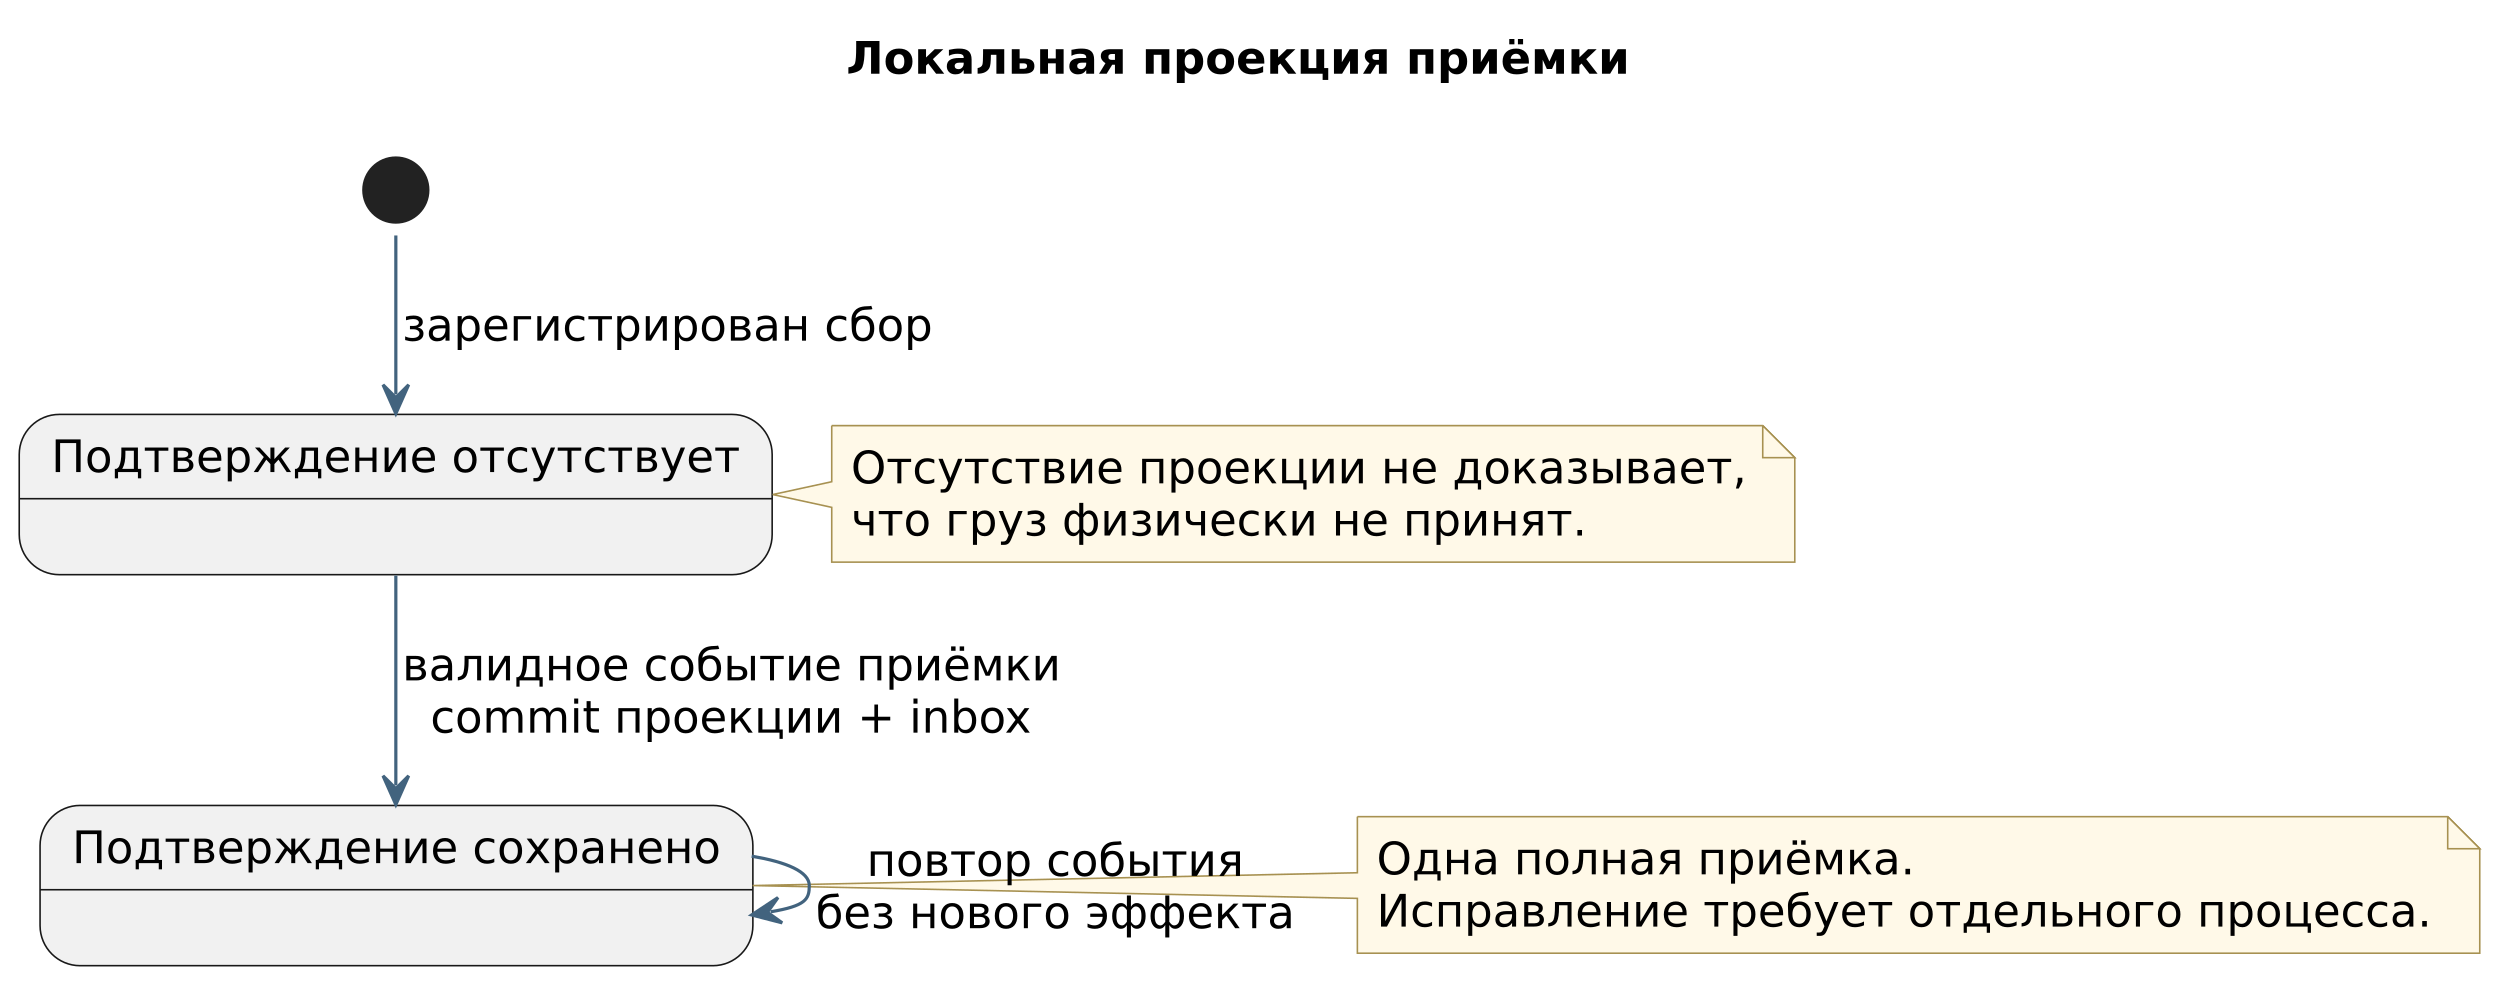
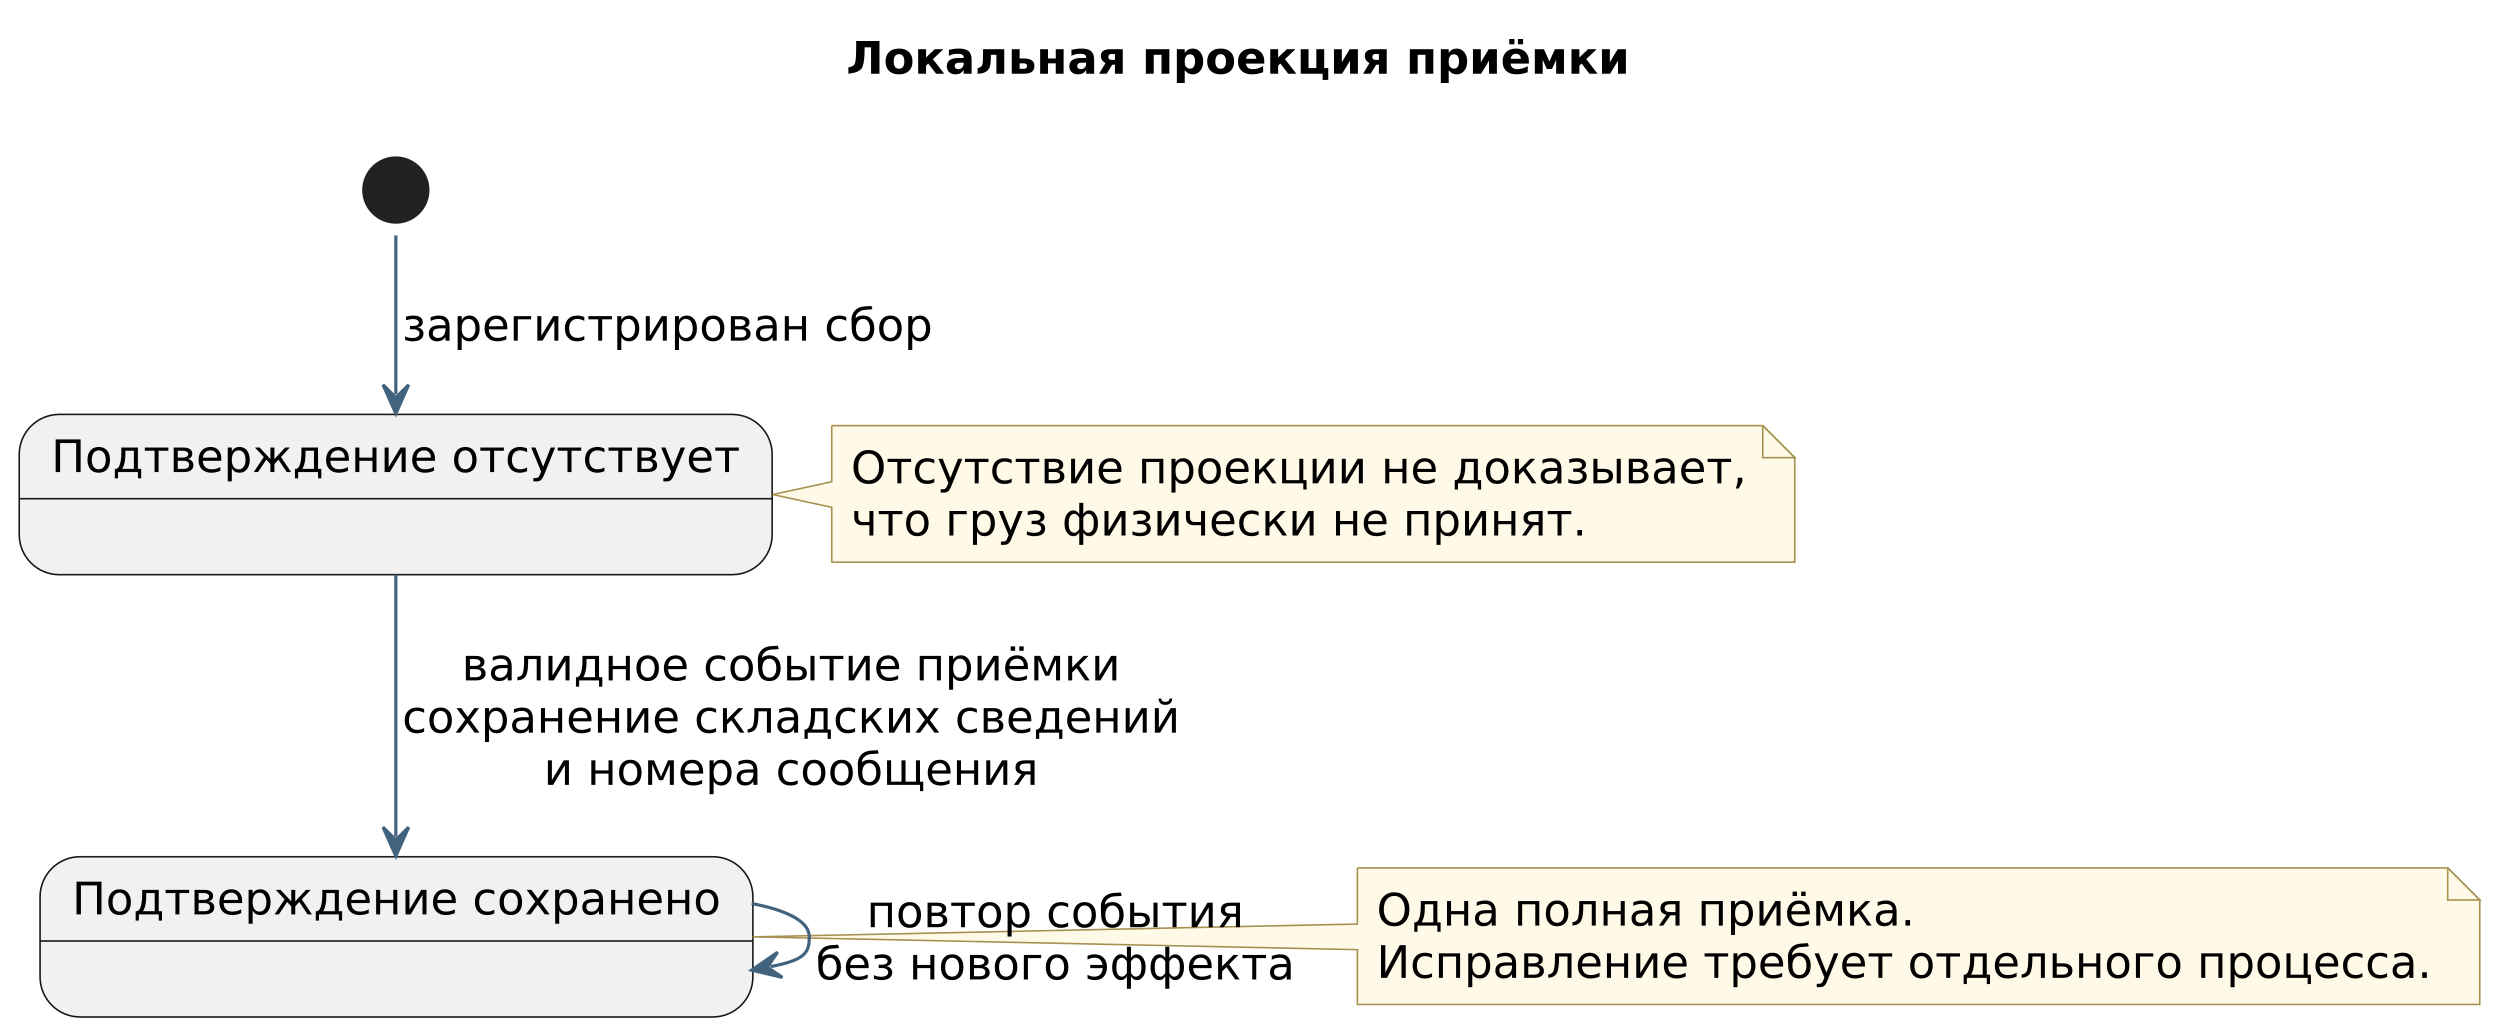
- <svg xmlns="http://www.w3.org/2000/svg" contentStyleType="text/css" data-diagram-type="STATE" height="307px" preserveAspectRatio="none" style="width:780px;height:307px;background:#FFFFFF;" version="1.1" viewBox="0 0 780 307" width="780px" zoomAndPan="magnify">
+ <svg xmlns="http://www.w3.org/2000/svg" contentStyleType="text/css" data-diagram-type="STATE" height="323px" preserveAspectRatio="none" style="width:780px;height:323px;background:#FFFFFF;" version="1.1" viewBox="0 0 780 323" width="780px" zoomAndPan="magnify">
  <defs />
  <g>
    <g class="title" data-source-line="14">
      <text fill="#000000" font-family="DejaVu Sans" font-size="14" font-weight="bold" lengthAdjust="spacing" textLength="244.398" x="264.051" y="22.995">Локальная проекция приёмки</text>
    </g>
    <g>
      <rect fill="#F1F1F1" height="50" rx="12.5" ry="12.5" style="stroke:#181818;stroke-width:0.5;" width="234.915" x="6" y="129.297" />
      <line style="stroke:#181818;stroke-width:0.5;" x1="6" x2="240.915" y1="155.594" y2="155.594" />
      <text fill="#000000" font-family="DejaVu Sans" font-size="14" lengthAdjust="spacing" textLength="214.915" x="16" y="147.292">Подтверждение отсутствует</text>
    </g>
    <g>
-       <rect fill="#F1F1F1" height="50" rx="12.5" ry="12.5" style="stroke:#181818;stroke-width:0.5;" width="222.398" x="12.5" y="251.297" />
-       <line style="stroke:#181818;stroke-width:0.5;" x1="12.5" x2="234.898" y1="277.594" y2="277.594" />
-       <text fill="#000000" font-family="DejaVu Sans" font-size="14" lengthAdjust="spacing" textLength="202.398" x="22.5" y="269.292">Подтверждение сохранено</text>
+       <rect fill="#F1F1F1" height="50" rx="12.5" ry="12.5" style="stroke:#181818;stroke-width:0.5;" width="222.398" x="12.5" y="267.297" />
+       <line style="stroke:#181818;stroke-width:0.5;" x1="12.5" x2="234.898" y1="293.594" y2="293.594" />
+       <text fill="#000000" font-family="DejaVu Sans" font-size="14" lengthAdjust="spacing" textLength="202.398" x="22.5" y="285.292">Подтверждение сохранено</text>
    </g>
    <ellipse cx="123.5" cy="59.297" fill="#222222" rx="10" ry="10" style="stroke:#222222;stroke-width:1;" />
    <g class="entity" data-qualified-name="GMN2" data-source-line="21" id="ent0003">
      <path d="M259.5,132.797 L259.5,150.297 L241.084,154.297 L259.5,158.297 L259.5,175.391 A0,0 0 0 0 259.5,175.391 L559.974,175.391 A0,0 0 0 0 559.974,175.391 L559.974,142.797 L549.974,132.797 L259.5,132.797 A0,0 0 0 0 259.5,132.797" fill="#FFF9E8" style="stroke:#A79151;stroke-width:0.5;" />
      <path d="M549.974,132.797 L549.974,142.797 L559.974,142.797 L549.974,132.797" fill="#FFF9E8" style="stroke:#A79151;stroke-width:0.5;" />
      <text fill="#000000" font-family="DejaVu Sans" font-size="14" lengthAdjust="spacing" textLength="279.474" x="265.5" y="150.792">Отсутствие проекции не доказывает,</text>
      <text fill="#000000" font-family="DejaVu Sans" font-size="14" lengthAdjust="spacing" textLength="229.599" x="265.5" y="167.089">что груз физически не принят.</text>
    </g>
    <g class="entity" data-qualified-name="GMN5" data-source-line="25" id="ent0006">
-       <path d="M423.5,254.797 L423.5,272.297 L234.828,276.297 L423.5,280.297 L423.5,297.391 A0,0 0 0 0 423.5,297.391 L773.685,297.391 A0,0 0 0 0 773.685,297.391 L773.685,264.797 L763.685,254.797 L423.5,254.797 A0,0 0 0 0 423.5,254.797" fill="#FFF9E8" style="stroke:#A79151;stroke-width:0.5;" />
-       <path d="M763.685,254.797 L763.685,264.797 L773.685,264.797 L763.685,254.797" fill="#FFF9E8" style="stroke:#A79151;stroke-width:0.5;" />
-       <text fill="#000000" font-family="DejaVu Sans" font-size="14" lengthAdjust="spacing" textLength="167.952" x="429.5" y="272.792">Одна полная приёмка.</text>
-       <text fill="#000000" font-family="DejaVu Sans" font-size="14" lengthAdjust="spacing" textLength="329.185" x="429.5" y="289.089">Исправление требует отдельного процесса.</text>
+       <path d="M423.5,270.797 L423.5,288.297 L234.828,292.297 L423.5,296.297 L423.5,313.391 A0,0 0 0 0 423.5,313.391 L773.685,313.391 A0,0 0 0 0 773.685,313.391 L773.685,280.797 L763.685,270.797 L423.5,270.797 A0,0 0 0 0 423.5,270.797" fill="#FFF9E8" style="stroke:#A79151;stroke-width:0.5;" />
+       <path d="M763.685,270.797 L763.685,280.797 L773.685,280.797 L763.685,270.797" fill="#FFF9E8" style="stroke:#A79151;stroke-width:0.5;" />
+       <text fill="#000000" font-family="DejaVu Sans" font-size="14" lengthAdjust="spacing" textLength="167.952" x="429.5" y="288.792">Одна полная приёмка.</text>
+       <text fill="#000000" font-family="DejaVu Sans" font-size="14" lengthAdjust="spacing" textLength="329.185" x="429.5" y="305.089">Исправление требует отдельного процесса.</text>
    </g>
    <g class="link" data-entity-1="ent0002" data-entity-2="ent0002" data-link-type="dependency" id="lnk3">
      <polygon fill="#42637E" points="123.5,129.045,127.5,120.045,123.5,124.045,119.5,120.045,123.5,129.045" style="stroke:#42637E;stroke-width:1;" />
      <path d="M123.5,73.455 C123.5,87.219 123.5,105.005 123.5,123.045" fill="none" style="stroke:#42637E;stroke-width:1;" />
      <text fill="#000000" font-family="DejaVu Sans" font-size="14" lengthAdjust="spacing" textLength="165.484" x="125.5" y="106.292">зарегистрирован сбор</text>
    </g>
    <g class="link" data-entity-1="ent0002" data-entity-2="ent0003" data-link-type="dependency" id="lnk4">
-       <polygon fill="#42637E" points="123.5,251.049,127.5,242.049,123.5,246.049,119.5,242.049,123.5,251.049" style="stroke:#42637E;stroke-width:1;" />
-       <path d="M123.5,179.581 C123.5,200.4 123.5,224.24 123.5,245.049" fill="none" style="stroke:#42637E;stroke-width:1;" />
-       <text fill="#000000" font-family="DejaVu Sans" font-size="14" lengthAdjust="spacing" textLength="205.475" x="125.5" y="212.292">валидное событие приёмки</text>
-       <text fill="#000000" font-family="DejaVu Sans" font-size="14" lengthAdjust="spacing" textLength="187.899" x="134.288" y="228.589">commit проекции + inbox</text>
+       <polygon fill="#42637E" points="123.5,267.078,127.5,258.078,123.5,262.078,119.5,258.078,123.5,267.078" style="stroke:#42637E;stroke-width:1;" />
+       <path d="M123.5,179.298 C123.5,204.005 123.5,236.292 123.5,261.078" fill="none" style="stroke:#42637E;stroke-width:1;" />
+       <text fill="#000000" font-family="DejaVu Sans" font-size="14" lengthAdjust="spacing" textLength="205.475" x="144.087" y="212.292">валидное событие приёмки</text>
+       <text fill="#000000" font-family="DejaVu Sans" font-size="14" lengthAdjust="spacing" textLength="242.648" x="125.5" y="228.589">сохранение складских сведений</text>
+       <text fill="#000000" font-family="DejaVu Sans" font-size="14" lengthAdjust="spacing" textLength="154.294" x="169.677" y="244.886">и номера сообщения</text>
    </g>
    <g class="link" data-entity-1="ent0003" data-entity-2="ent0003" data-link-type="dependency" id="lnk5">
-       <polygon fill="#42637E" points="234.512,285.47,244.048,287.931,239.444,284.645,242.73,280.041,234.512,285.47" style="stroke:#42637E;stroke-width:1;" />
-       <path d="M234.512,267.124 C245.507,268.962 252.5,272.019 252.5,276.297 C252.5,280.574 251.425,282.643 240.43,284.481" fill="none" style="stroke:#42637E;stroke-width:1;" />
-       <text fill="#000000" font-family="DejaVu Sans" font-size="14" lengthAdjust="spacing" textLength="117.653" x="270.411" y="273.292">повтор события</text>
-       <text fill="#000000" font-family="DejaVu Sans" font-size="14" lengthAdjust="spacing" textLength="149.475" x="254.5" y="289.589">без нового эффекта</text>
+       <polygon fill="#42637E" points="234.512,302.693,244.099,304.948,239.425,301.762,242.61,297.087,234.512,302.693" style="stroke:#42637E;stroke-width:1;" />
+       <path d="M234.512,281.901 C245.507,283.984 252.5,287.449 252.5,292.297 C252.5,297.144 251.402,299.493 240.407,301.576" fill="none" style="stroke:#42637E;stroke-width:1;" />
+       <text fill="#000000" font-family="DejaVu Sans" font-size="14" lengthAdjust="spacing" textLength="117.653" x="270.411" y="289.292">повтор события</text>
+       <text fill="#000000" font-family="DejaVu Sans" font-size="14" lengthAdjust="spacing" textLength="149.475" x="254.5" y="305.589">без нового эффекта</text>
    </g>
  </g>
</svg>
